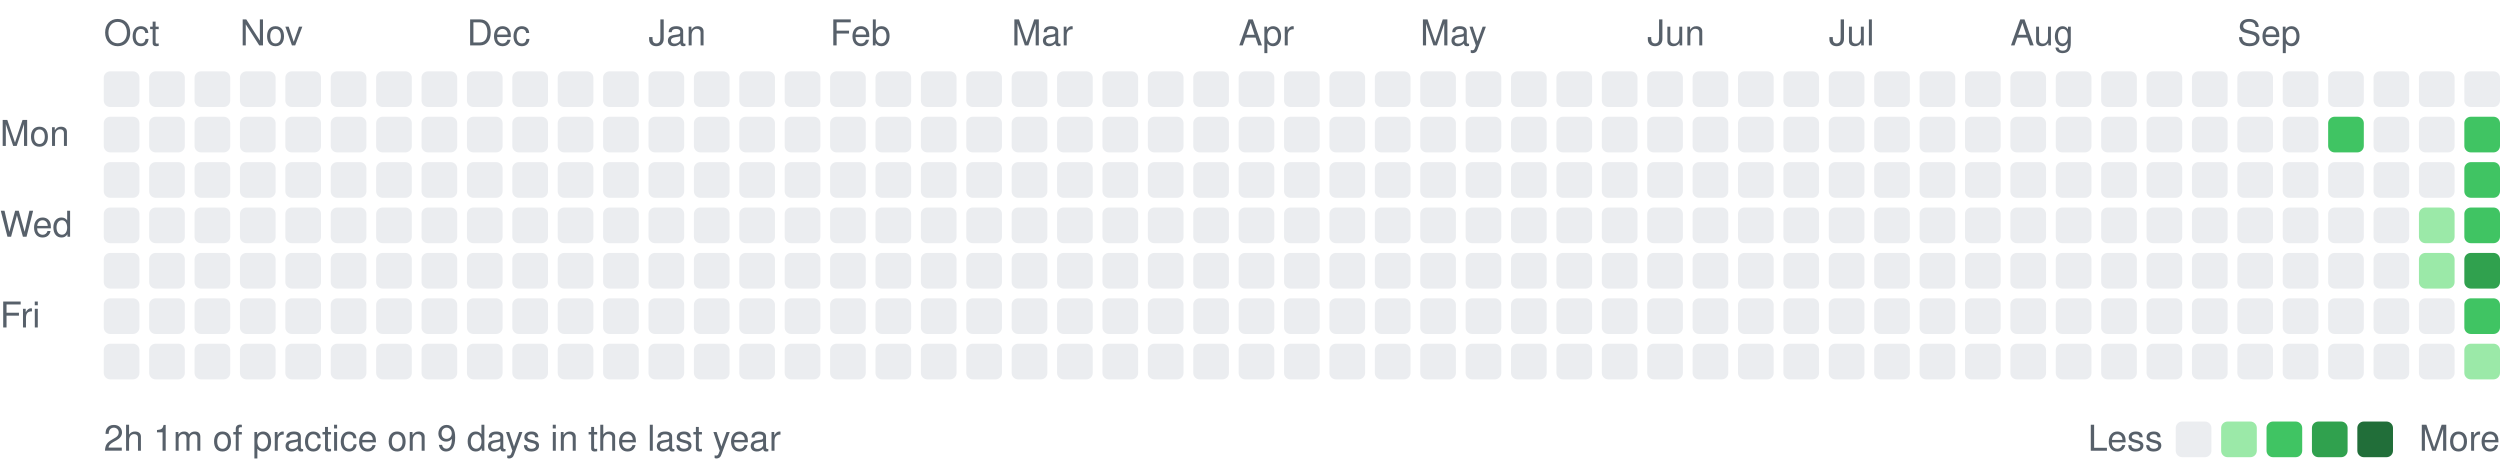
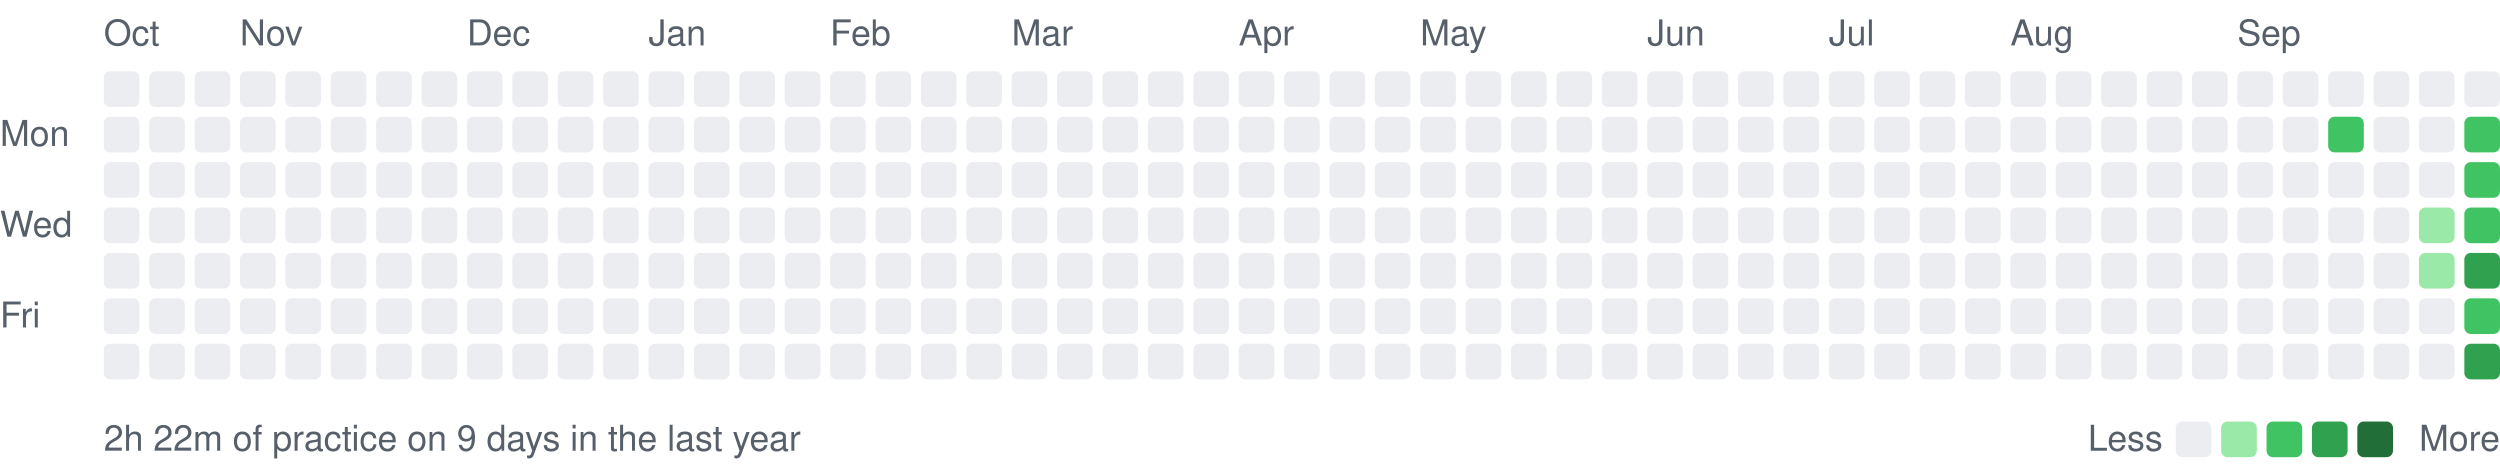
<svg xmlns="http://www.w3.org/2000/svg" width="771" height="145" viewBox="0 0 771 145" font-family="-apple-system, BlinkMacSystemFont, 'Segoe UI', Helvetica, Arial, sans-serif" font-size="11">
  <style>
.kc-t { fill: #57606a; }
.kc-h { fill: #24292f; }
.kc-g { stroke: #d0d7de; }
.kc-l0 { fill: #ebedf0; }
.kc-l1 { fill: #9be9a8; }
.kc-l2 { fill: #40c463; }
.kc-l3 { fill: #30a14e; }
.kc-l4 { fill: #216e39; }
.kc-line { stroke: #2da44e; }
.kc-dot { fill: #2da44e; }
@media (prefers-color-scheme: dark) {
:root:not([data-theme="light"]) .kc-t { fill: #8b949e; }
:root:not([data-theme="light"]) .kc-h { fill: #e6edf3; }
:root:not([data-theme="light"]) .kc-g { stroke: #30363d; }
:root:not([data-theme="light"]) .kc-l0 { fill: #262a31; }
:root:not([data-theme="light"]) .kc-l1 { fill: #0e4429; }
:root:not([data-theme="light"]) .kc-l2 { fill: #006d32; }
:root:not([data-theme="light"]) .kc-l3 { fill: #26a641; }
:root:not([data-theme="light"]) .kc-l4 { fill: #39d353; }
:root:not([data-theme="light"]) .kc-line { stroke: #3fb950; }
:root:not([data-theme="light"]) .kc-dot { fill: #3fb950; }
}
:root[data-theme="dark"] .kc-t { fill: #8b949e; }
:root[data-theme="dark"] .kc-h { fill: #e6edf3; }
:root[data-theme="dark"] .kc-g { stroke: #30363d; }
:root[data-theme="dark"] .kc-l0 { fill: #262a31; }
:root[data-theme="dark"] .kc-l1 { fill: #0e4429; }
:root[data-theme="dark"] .kc-l2 { fill: #006d32; }
:root[data-theme="dark"] .kc-l3 { fill: #26a641; }
:root[data-theme="dark"] .kc-l4 { fill: #39d353; }
:root[data-theme="dark"] .kc-line { stroke: #3fb950; }
:root[data-theme="dark"] .kc-dot { fill: #3fb950; }
</style>
  <text class="kc-t" x="32" y="14">Oct</text>
  <text class="kc-t" x="74" y="14">Nov</text>
  <text class="kc-t" x="144" y="14">Dec</text>
  <text class="kc-t" x="200" y="14">Jan</text>
  <text class="kc-t" x="256" y="14">Feb</text>
  <text class="kc-t" x="312" y="14">Mar</text>
  <text class="kc-t" x="382" y="14">Apr</text>
  <text class="kc-t" x="438" y="14">May</text>
  <text class="kc-t" x="508" y="14">Jun</text>
  <text class="kc-t" x="564" y="14">Jul</text>
  <text class="kc-t" x="620" y="14">Aug</text>
  <text class="kc-t" x="690" y="14">Sep</text>
  <text class="kc-t" x="0" y="45">Mon</text>
  <text class="kc-t" x="0" y="73">Wed</text>
  <text class="kc-t" x="0" y="101">Fri</text>
  <rect class="kc-l0" x="32" y="22" width="11" height="11" rx="2" />
  <rect class="kc-l0" x="32" y="36" width="11" height="11" rx="2" />
  <rect class="kc-l0" x="32" y="50" width="11" height="11" rx="2" />
  <rect class="kc-l0" x="32" y="64" width="11" height="11" rx="2" />
  <rect class="kc-l0" x="32" y="78" width="11" height="11" rx="2" />
  <rect class="kc-l0" x="32" y="92" width="11" height="11" rx="2" />
  <rect class="kc-l0" x="32" y="106" width="11" height="11" rx="2" />
  <rect class="kc-l0" x="46" y="22" width="11" height="11" rx="2" />
  <rect class="kc-l0" x="46" y="36" width="11" height="11" rx="2" />
  <rect class="kc-l0" x="46" y="50" width="11" height="11" rx="2" />
  <rect class="kc-l0" x="46" y="64" width="11" height="11" rx="2" />
  <rect class="kc-l0" x="46" y="78" width="11" height="11" rx="2" />
  <rect class="kc-l0" x="46" y="92" width="11" height="11" rx="2" />
  <rect class="kc-l0" x="46" y="106" width="11" height="11" rx="2" />
  <rect class="kc-l0" x="60" y="22" width="11" height="11" rx="2" />
  <rect class="kc-l0" x="60" y="36" width="11" height="11" rx="2" />
  <rect class="kc-l0" x="60" y="50" width="11" height="11" rx="2" />
  <rect class="kc-l0" x="60" y="64" width="11" height="11" rx="2" />
  <rect class="kc-l0" x="60" y="78" width="11" height="11" rx="2" />
  <rect class="kc-l0" x="60" y="92" width="11" height="11" rx="2" />
  <rect class="kc-l0" x="60" y="106" width="11" height="11" rx="2" />
  <rect class="kc-l0" x="74" y="22" width="11" height="11" rx="2" />
  <rect class="kc-l0" x="74" y="36" width="11" height="11" rx="2" />
  <rect class="kc-l0" x="74" y="50" width="11" height="11" rx="2" />
  <rect class="kc-l0" x="74" y="64" width="11" height="11" rx="2" />
  <rect class="kc-l0" x="74" y="78" width="11" height="11" rx="2" />
  <rect class="kc-l0" x="74" y="92" width="11" height="11" rx="2" />
  <rect class="kc-l0" x="74" y="106" width="11" height="11" rx="2" />
  <rect class="kc-l0" x="88" y="22" width="11" height="11" rx="2" />
  <rect class="kc-l0" x="88" y="36" width="11" height="11" rx="2" />
  <rect class="kc-l0" x="88" y="50" width="11" height="11" rx="2" />
  <rect class="kc-l0" x="88" y="64" width="11" height="11" rx="2" />
  <rect class="kc-l0" x="88" y="78" width="11" height="11" rx="2" />
  <rect class="kc-l0" x="88" y="92" width="11" height="11" rx="2" />
  <rect class="kc-l0" x="88" y="106" width="11" height="11" rx="2" />
  <rect class="kc-l0" x="102" y="22" width="11" height="11" rx="2" />
  <rect class="kc-l0" x="102" y="36" width="11" height="11" rx="2" />
  <rect class="kc-l0" x="102" y="50" width="11" height="11" rx="2" />
  <rect class="kc-l0" x="102" y="64" width="11" height="11" rx="2" />
  <rect class="kc-l0" x="102" y="78" width="11" height="11" rx="2" />
  <rect class="kc-l0" x="102" y="92" width="11" height="11" rx="2" />
  <rect class="kc-l0" x="102" y="106" width="11" height="11" rx="2" />
  <rect class="kc-l0" x="116" y="22" width="11" height="11" rx="2" />
  <rect class="kc-l0" x="116" y="36" width="11" height="11" rx="2" />
  <rect class="kc-l0" x="116" y="50" width="11" height="11" rx="2" />
  <rect class="kc-l0" x="116" y="64" width="11" height="11" rx="2" />
  <rect class="kc-l0" x="116" y="78" width="11" height="11" rx="2" />
  <rect class="kc-l0" x="116" y="92" width="11" height="11" rx="2" />
  <rect class="kc-l0" x="116" y="106" width="11" height="11" rx="2" />
  <rect class="kc-l0" x="130" y="22" width="11" height="11" rx="2" />
  <rect class="kc-l0" x="130" y="36" width="11" height="11" rx="2" />
  <rect class="kc-l0" x="130" y="50" width="11" height="11" rx="2" />
  <rect class="kc-l0" x="130" y="64" width="11" height="11" rx="2" />
  <rect class="kc-l0" x="130" y="78" width="11" height="11" rx="2" />
  <rect class="kc-l0" x="130" y="92" width="11" height="11" rx="2" />
  <rect class="kc-l0" x="130" y="106" width="11" height="11" rx="2" />
  <rect class="kc-l0" x="144" y="22" width="11" height="11" rx="2" />
  <rect class="kc-l0" x="144" y="36" width="11" height="11" rx="2" />
  <rect class="kc-l0" x="144" y="50" width="11" height="11" rx="2" />
  <rect class="kc-l0" x="144" y="64" width="11" height="11" rx="2" />
  <rect class="kc-l0" x="144" y="78" width="11" height="11" rx="2" />
  <rect class="kc-l0" x="144" y="92" width="11" height="11" rx="2" />
  <rect class="kc-l0" x="144" y="106" width="11" height="11" rx="2" />
  <rect class="kc-l0" x="158" y="22" width="11" height="11" rx="2" />
  <rect class="kc-l0" x="158" y="36" width="11" height="11" rx="2" />
  <rect class="kc-l0" x="158" y="50" width="11" height="11" rx="2" />
  <rect class="kc-l0" x="158" y="64" width="11" height="11" rx="2" />
  <rect class="kc-l0" x="158" y="78" width="11" height="11" rx="2" />
  <rect class="kc-l0" x="158" y="92" width="11" height="11" rx="2" />
  <rect class="kc-l0" x="158" y="106" width="11" height="11" rx="2" />
  <rect class="kc-l0" x="172" y="22" width="11" height="11" rx="2" />
  <rect class="kc-l0" x="172" y="36" width="11" height="11" rx="2" />
  <rect class="kc-l0" x="172" y="50" width="11" height="11" rx="2" />
  <rect class="kc-l0" x="172" y="64" width="11" height="11" rx="2" />
  <rect class="kc-l0" x="172" y="78" width="11" height="11" rx="2" />
  <rect class="kc-l0" x="172" y="92" width="11" height="11" rx="2" />
  <rect class="kc-l0" x="172" y="106" width="11" height="11" rx="2" />
  <rect class="kc-l0" x="186" y="22" width="11" height="11" rx="2" />
  <rect class="kc-l0" x="186" y="36" width="11" height="11" rx="2" />
  <rect class="kc-l0" x="186" y="50" width="11" height="11" rx="2" />
  <rect class="kc-l0" x="186" y="64" width="11" height="11" rx="2" />
  <rect class="kc-l0" x="186" y="78" width="11" height="11" rx="2" />
  <rect class="kc-l0" x="186" y="92" width="11" height="11" rx="2" />
  <rect class="kc-l0" x="186" y="106" width="11" height="11" rx="2" />
  <rect class="kc-l0" x="200" y="22" width="11" height="11" rx="2" />
  <rect class="kc-l0" x="200" y="36" width="11" height="11" rx="2" />
  <rect class="kc-l0" x="200" y="50" width="11" height="11" rx="2" />
  <rect class="kc-l0" x="200" y="64" width="11" height="11" rx="2" />
  <rect class="kc-l0" x="200" y="78" width="11" height="11" rx="2" />
  <rect class="kc-l0" x="200" y="92" width="11" height="11" rx="2" />
  <rect class="kc-l0" x="200" y="106" width="11" height="11" rx="2" />
  <rect class="kc-l0" x="214" y="22" width="11" height="11" rx="2" />
  <rect class="kc-l0" x="214" y="36" width="11" height="11" rx="2" />
  <rect class="kc-l0" x="214" y="50" width="11" height="11" rx="2" />
  <rect class="kc-l0" x="214" y="64" width="11" height="11" rx="2" />
  <rect class="kc-l0" x="214" y="78" width="11" height="11" rx="2" />
  <rect class="kc-l0" x="214" y="92" width="11" height="11" rx="2" />
  <rect class="kc-l0" x="214" y="106" width="11" height="11" rx="2" />
  <rect class="kc-l0" x="228" y="22" width="11" height="11" rx="2" />
  <rect class="kc-l0" x="228" y="36" width="11" height="11" rx="2" />
  <rect class="kc-l0" x="228" y="50" width="11" height="11" rx="2" />
  <rect class="kc-l0" x="228" y="64" width="11" height="11" rx="2" />
  <rect class="kc-l0" x="228" y="78" width="11" height="11" rx="2" />
  <rect class="kc-l0" x="228" y="92" width="11" height="11" rx="2" />
  <rect class="kc-l0" x="228" y="106" width="11" height="11" rx="2" />
  <rect class="kc-l0" x="242" y="22" width="11" height="11" rx="2" />
  <rect class="kc-l0" x="242" y="36" width="11" height="11" rx="2" />
  <rect class="kc-l0" x="242" y="50" width="11" height="11" rx="2" />
  <rect class="kc-l0" x="242" y="64" width="11" height="11" rx="2" />
  <rect class="kc-l0" x="242" y="78" width="11" height="11" rx="2" />
  <rect class="kc-l0" x="242" y="92" width="11" height="11" rx="2" />
  <rect class="kc-l0" x="242" y="106" width="11" height="11" rx="2" />
  <rect class="kc-l0" x="256" y="22" width="11" height="11" rx="2" />
  <rect class="kc-l0" x="256" y="36" width="11" height="11" rx="2" />
  <rect class="kc-l0" x="256" y="50" width="11" height="11" rx="2" />
  <rect class="kc-l0" x="256" y="64" width="11" height="11" rx="2" />
  <rect class="kc-l0" x="256" y="78" width="11" height="11" rx="2" />
  <rect class="kc-l0" x="256" y="92" width="11" height="11" rx="2" />
  <rect class="kc-l0" x="256" y="106" width="11" height="11" rx="2" />
  <rect class="kc-l0" x="270" y="22" width="11" height="11" rx="2" />
  <rect class="kc-l0" x="270" y="36" width="11" height="11" rx="2" />
  <rect class="kc-l0" x="270" y="50" width="11" height="11" rx="2" />
  <rect class="kc-l0" x="270" y="64" width="11" height="11" rx="2" />
  <rect class="kc-l0" x="270" y="78" width="11" height="11" rx="2" />
  <rect class="kc-l0" x="270" y="92" width="11" height="11" rx="2" />
  <rect class="kc-l0" x="270" y="106" width="11" height="11" rx="2" />
  <rect class="kc-l0" x="284" y="22" width="11" height="11" rx="2" />
  <rect class="kc-l0" x="284" y="36" width="11" height="11" rx="2" />
  <rect class="kc-l0" x="284" y="50" width="11" height="11" rx="2" />
  <rect class="kc-l0" x="284" y="64" width="11" height="11" rx="2" />
  <rect class="kc-l0" x="284" y="78" width="11" height="11" rx="2" />
  <rect class="kc-l0" x="284" y="92" width="11" height="11" rx="2" />
  <rect class="kc-l0" x="284" y="106" width="11" height="11" rx="2" />
  <rect class="kc-l0" x="298" y="22" width="11" height="11" rx="2" />
  <rect class="kc-l0" x="298" y="36" width="11" height="11" rx="2" />
  <rect class="kc-l0" x="298" y="50" width="11" height="11" rx="2" />
  <rect class="kc-l0" x="298" y="64" width="11" height="11" rx="2" />
  <rect class="kc-l0" x="298" y="78" width="11" height="11" rx="2" />
  <rect class="kc-l0" x="298" y="92" width="11" height="11" rx="2" />
  <rect class="kc-l0" x="298" y="106" width="11" height="11" rx="2" />
  <rect class="kc-l0" x="312" y="22" width="11" height="11" rx="2" />
  <rect class="kc-l0" x="312" y="36" width="11" height="11" rx="2" />
  <rect class="kc-l0" x="312" y="50" width="11" height="11" rx="2" />
  <rect class="kc-l0" x="312" y="64" width="11" height="11" rx="2" />
  <rect class="kc-l0" x="312" y="78" width="11" height="11" rx="2" />
  <rect class="kc-l0" x="312" y="92" width="11" height="11" rx="2" />
  <rect class="kc-l0" x="312" y="106" width="11" height="11" rx="2" />
  <rect class="kc-l0" x="326" y="22" width="11" height="11" rx="2" />
  <rect class="kc-l0" x="326" y="36" width="11" height="11" rx="2" />
  <rect class="kc-l0" x="326" y="50" width="11" height="11" rx="2" />
  <rect class="kc-l0" x="326" y="64" width="11" height="11" rx="2" />
  <rect class="kc-l0" x="326" y="78" width="11" height="11" rx="2" />
  <rect class="kc-l0" x="326" y="92" width="11" height="11" rx="2" />
  <rect class="kc-l0" x="326" y="106" width="11" height="11" rx="2" />
  <rect class="kc-l0" x="340" y="22" width="11" height="11" rx="2" />
  <rect class="kc-l0" x="340" y="36" width="11" height="11" rx="2" />
  <rect class="kc-l0" x="340" y="50" width="11" height="11" rx="2" />
  <rect class="kc-l0" x="340" y="64" width="11" height="11" rx="2" />
  <rect class="kc-l0" x="340" y="78" width="11" height="11" rx="2" />
  <rect class="kc-l0" x="340" y="92" width="11" height="11" rx="2" />
  <rect class="kc-l0" x="340" y="106" width="11" height="11" rx="2" />
  <rect class="kc-l0" x="354" y="22" width="11" height="11" rx="2" />
  <rect class="kc-l0" x="354" y="36" width="11" height="11" rx="2" />
  <rect class="kc-l0" x="354" y="50" width="11" height="11" rx="2" />
  <rect class="kc-l0" x="354" y="64" width="11" height="11" rx="2" />
  <rect class="kc-l0" x="354" y="78" width="11" height="11" rx="2" />
  <rect class="kc-l0" x="354" y="92" width="11" height="11" rx="2" />
  <rect class="kc-l0" x="354" y="106" width="11" height="11" rx="2" />
  <rect class="kc-l0" x="368" y="22" width="11" height="11" rx="2" />
  <rect class="kc-l0" x="368" y="36" width="11" height="11" rx="2" />
  <rect class="kc-l0" x="368" y="50" width="11" height="11" rx="2" />
  <rect class="kc-l0" x="368" y="64" width="11" height="11" rx="2" />
  <rect class="kc-l0" x="368" y="78" width="11" height="11" rx="2" />
  <rect class="kc-l0" x="368" y="92" width="11" height="11" rx="2" />
  <rect class="kc-l0" x="368" y="106" width="11" height="11" rx="2" />
  <rect class="kc-l0" x="382" y="22" width="11" height="11" rx="2" />
  <rect class="kc-l0" x="382" y="36" width="11" height="11" rx="2" />
  <rect class="kc-l0" x="382" y="50" width="11" height="11" rx="2" />
  <rect class="kc-l0" x="382" y="64" width="11" height="11" rx="2" />
  <rect class="kc-l0" x="382" y="78" width="11" height="11" rx="2" />
  <rect class="kc-l0" x="382" y="92" width="11" height="11" rx="2" />
  <rect class="kc-l0" x="382" y="106" width="11" height="11" rx="2" />
  <rect class="kc-l0" x="396" y="22" width="11" height="11" rx="2" />
  <rect class="kc-l0" x="396" y="36" width="11" height="11" rx="2" />
  <rect class="kc-l0" x="396" y="50" width="11" height="11" rx="2" />
  <rect class="kc-l0" x="396" y="64" width="11" height="11" rx="2" />
  <rect class="kc-l0" x="396" y="78" width="11" height="11" rx="2" />
  <rect class="kc-l0" x="396" y="92" width="11" height="11" rx="2" />
  <rect class="kc-l0" x="396" y="106" width="11" height="11" rx="2" />
  <rect class="kc-l0" x="410" y="22" width="11" height="11" rx="2" />
  <rect class="kc-l0" x="410" y="36" width="11" height="11" rx="2" />
  <rect class="kc-l0" x="410" y="50" width="11" height="11" rx="2" />
  <rect class="kc-l0" x="410" y="64" width="11" height="11" rx="2" />
  <rect class="kc-l0" x="410" y="78" width="11" height="11" rx="2" />
  <rect class="kc-l0" x="410" y="92" width="11" height="11" rx="2" />
  <rect class="kc-l0" x="410" y="106" width="11" height="11" rx="2" />
  <rect class="kc-l0" x="424" y="22" width="11" height="11" rx="2" />
  <rect class="kc-l0" x="424" y="36" width="11" height="11" rx="2" />
  <rect class="kc-l0" x="424" y="50" width="11" height="11" rx="2" />
  <rect class="kc-l0" x="424" y="64" width="11" height="11" rx="2" />
  <rect class="kc-l0" x="424" y="78" width="11" height="11" rx="2" />
  <rect class="kc-l0" x="424" y="92" width="11" height="11" rx="2" />
  <rect class="kc-l0" x="424" y="106" width="11" height="11" rx="2" />
  <rect class="kc-l0" x="438" y="22" width="11" height="11" rx="2" />
  <rect class="kc-l0" x="438" y="36" width="11" height="11" rx="2" />
  <rect class="kc-l0" x="438" y="50" width="11" height="11" rx="2" />
  <rect class="kc-l0" x="438" y="64" width="11" height="11" rx="2" />
  <rect class="kc-l0" x="438" y="78" width="11" height="11" rx="2" />
  <rect class="kc-l0" x="438" y="92" width="11" height="11" rx="2" />
  <rect class="kc-l0" x="438" y="106" width="11" height="11" rx="2" />
  <rect class="kc-l0" x="452" y="22" width="11" height="11" rx="2" />
  <rect class="kc-l0" x="452" y="36" width="11" height="11" rx="2" />
  <rect class="kc-l0" x="452" y="50" width="11" height="11" rx="2" />
  <rect class="kc-l0" x="452" y="64" width="11" height="11" rx="2" />
  <rect class="kc-l0" x="452" y="78" width="11" height="11" rx="2" />
  <rect class="kc-l0" x="452" y="92" width="11" height="11" rx="2" />
  <rect class="kc-l0" x="452" y="106" width="11" height="11" rx="2" />
  <rect class="kc-l0" x="466" y="22" width="11" height="11" rx="2" />
  <rect class="kc-l0" x="466" y="36" width="11" height="11" rx="2" />
  <rect class="kc-l0" x="466" y="50" width="11" height="11" rx="2" />
  <rect class="kc-l0" x="466" y="64" width="11" height="11" rx="2" />
  <rect class="kc-l0" x="466" y="78" width="11" height="11" rx="2" />
  <rect class="kc-l0" x="466" y="92" width="11" height="11" rx="2" />
  <rect class="kc-l0" x="466" y="106" width="11" height="11" rx="2" />
  <rect class="kc-l0" x="480" y="22" width="11" height="11" rx="2" />
  <rect class="kc-l0" x="480" y="36" width="11" height="11" rx="2" />
  <rect class="kc-l0" x="480" y="50" width="11" height="11" rx="2" />
  <rect class="kc-l0" x="480" y="64" width="11" height="11" rx="2" />
  <rect class="kc-l0" x="480" y="78" width="11" height="11" rx="2" />
  <rect class="kc-l0" x="480" y="92" width="11" height="11" rx="2" />
  <rect class="kc-l0" x="480" y="106" width="11" height="11" rx="2" />
  <rect class="kc-l0" x="494" y="22" width="11" height="11" rx="2" />
  <rect class="kc-l0" x="494" y="36" width="11" height="11" rx="2" />
  <rect class="kc-l0" x="494" y="50" width="11" height="11" rx="2" />
  <rect class="kc-l0" x="494" y="64" width="11" height="11" rx="2" />
  <rect class="kc-l0" x="494" y="78" width="11" height="11" rx="2" />
  <rect class="kc-l0" x="494" y="92" width="11" height="11" rx="2" />
  <rect class="kc-l0" x="494" y="106" width="11" height="11" rx="2" />
  <rect class="kc-l0" x="508" y="22" width="11" height="11" rx="2" />
  <rect class="kc-l0" x="508" y="36" width="11" height="11" rx="2" />
  <rect class="kc-l0" x="508" y="50" width="11" height="11" rx="2" />
  <rect class="kc-l0" x="508" y="64" width="11" height="11" rx="2" />
  <rect class="kc-l0" x="508" y="78" width="11" height="11" rx="2" />
  <rect class="kc-l0" x="508" y="92" width="11" height="11" rx="2" />
  <rect class="kc-l0" x="508" y="106" width="11" height="11" rx="2" />
  <rect class="kc-l0" x="522" y="22" width="11" height="11" rx="2" />
  <rect class="kc-l0" x="522" y="36" width="11" height="11" rx="2" />
  <rect class="kc-l0" x="522" y="50" width="11" height="11" rx="2" />
  <rect class="kc-l0" x="522" y="64" width="11" height="11" rx="2" />
  <rect class="kc-l0" x="522" y="78" width="11" height="11" rx="2" />
  <rect class="kc-l0" x="522" y="92" width="11" height="11" rx="2" />
  <rect class="kc-l0" x="522" y="106" width="11" height="11" rx="2" />
  <rect class="kc-l0" x="536" y="22" width="11" height="11" rx="2" />
  <rect class="kc-l0" x="536" y="36" width="11" height="11" rx="2" />
  <rect class="kc-l0" x="536" y="50" width="11" height="11" rx="2" />
  <rect class="kc-l0" x="536" y="64" width="11" height="11" rx="2" />
  <rect class="kc-l0" x="536" y="78" width="11" height="11" rx="2" />
  <rect class="kc-l0" x="536" y="92" width="11" height="11" rx="2" />
  <rect class="kc-l0" x="536" y="106" width="11" height="11" rx="2" />
  <rect class="kc-l0" x="550" y="22" width="11" height="11" rx="2" />
  <rect class="kc-l0" x="550" y="36" width="11" height="11" rx="2" />
  <rect class="kc-l0" x="550" y="50" width="11" height="11" rx="2" />
  <rect class="kc-l0" x="550" y="64" width="11" height="11" rx="2" />
  <rect class="kc-l0" x="550" y="78" width="11" height="11" rx="2" />
  <rect class="kc-l0" x="550" y="92" width="11" height="11" rx="2" />
  <rect class="kc-l0" x="550" y="106" width="11" height="11" rx="2" />
  <rect class="kc-l0" x="564" y="22" width="11" height="11" rx="2" />
  <rect class="kc-l0" x="564" y="36" width="11" height="11" rx="2" />
  <rect class="kc-l0" x="564" y="50" width="11" height="11" rx="2" />
  <rect class="kc-l0" x="564" y="64" width="11" height="11" rx="2" />
  <rect class="kc-l0" x="564" y="78" width="11" height="11" rx="2" />
  <rect class="kc-l0" x="564" y="92" width="11" height="11" rx="2" />
  <rect class="kc-l0" x="564" y="106" width="11" height="11" rx="2" />
  <rect class="kc-l0" x="578" y="22" width="11" height="11" rx="2" />
  <rect class="kc-l0" x="578" y="36" width="11" height="11" rx="2" />
  <rect class="kc-l0" x="578" y="50" width="11" height="11" rx="2" />
  <rect class="kc-l0" x="578" y="64" width="11" height="11" rx="2" />
  <rect class="kc-l0" x="578" y="78" width="11" height="11" rx="2" />
  <rect class="kc-l0" x="578" y="92" width="11" height="11" rx="2" />
  <rect class="kc-l0" x="578" y="106" width="11" height="11" rx="2" />
  <rect class="kc-l0" x="592" y="22" width="11" height="11" rx="2" />
  <rect class="kc-l0" x="592" y="36" width="11" height="11" rx="2" />
  <rect class="kc-l0" x="592" y="50" width="11" height="11" rx="2" />
  <rect class="kc-l0" x="592" y="64" width="11" height="11" rx="2" />
  <rect class="kc-l0" x="592" y="78" width="11" height="11" rx="2" />
  <rect class="kc-l0" x="592" y="92" width="11" height="11" rx="2" />
  <rect class="kc-l0" x="592" y="106" width="11" height="11" rx="2" />
  <rect class="kc-l0" x="606" y="22" width="11" height="11" rx="2" />
  <rect class="kc-l0" x="606" y="36" width="11" height="11" rx="2" />
  <rect class="kc-l0" x="606" y="50" width="11" height="11" rx="2" />
  <rect class="kc-l0" x="606" y="64" width="11" height="11" rx="2" />
  <rect class="kc-l0" x="606" y="78" width="11" height="11" rx="2" />
  <rect class="kc-l0" x="606" y="92" width="11" height="11" rx="2" />
  <rect class="kc-l0" x="606" y="106" width="11" height="11" rx="2" />
  <rect class="kc-l0" x="620" y="22" width="11" height="11" rx="2" />
  <rect class="kc-l0" x="620" y="36" width="11" height="11" rx="2" />
  <rect class="kc-l0" x="620" y="50" width="11" height="11" rx="2" />
  <rect class="kc-l0" x="620" y="64" width="11" height="11" rx="2" />
  <rect class="kc-l0" x="620" y="78" width="11" height="11" rx="2" />
  <rect class="kc-l0" x="620" y="92" width="11" height="11" rx="2" />
  <rect class="kc-l0" x="620" y="106" width="11" height="11" rx="2" />
  <rect class="kc-l0" x="634" y="22" width="11" height="11" rx="2" />
  <rect class="kc-l0" x="634" y="36" width="11" height="11" rx="2" />
  <rect class="kc-l0" x="634" y="50" width="11" height="11" rx="2" />
  <rect class="kc-l0" x="634" y="64" width="11" height="11" rx="2" />
  <rect class="kc-l0" x="634" y="78" width="11" height="11" rx="2" />
  <rect class="kc-l0" x="634" y="92" width="11" height="11" rx="2" />
  <rect class="kc-l0" x="634" y="106" width="11" height="11" rx="2" />
  <rect class="kc-l0" x="648" y="22" width="11" height="11" rx="2" />
  <rect class="kc-l0" x="648" y="36" width="11" height="11" rx="2" />
  <rect class="kc-l0" x="648" y="50" width="11" height="11" rx="2" />
  <rect class="kc-l0" x="648" y="64" width="11" height="11" rx="2" />
  <rect class="kc-l0" x="648" y="78" width="11" height="11" rx="2" />
  <rect class="kc-l0" x="648" y="92" width="11" height="11" rx="2" />
  <rect class="kc-l0" x="648" y="106" width="11" height="11" rx="2" />
  <rect class="kc-l0" x="662" y="22" width="11" height="11" rx="2" />
  <rect class="kc-l0" x="662" y="36" width="11" height="11" rx="2" />
  <rect class="kc-l0" x="662" y="50" width="11" height="11" rx="2" />
  <rect class="kc-l0" x="662" y="64" width="11" height="11" rx="2" />
  <rect class="kc-l0" x="662" y="78" width="11" height="11" rx="2" />
  <rect class="kc-l0" x="662" y="92" width="11" height="11" rx="2" />
  <rect class="kc-l0" x="662" y="106" width="11" height="11" rx="2" />
  <rect class="kc-l0" x="676" y="22" width="11" height="11" rx="2" />
  <rect class="kc-l0" x="676" y="36" width="11" height="11" rx="2" />
  <rect class="kc-l0" x="676" y="50" width="11" height="11" rx="2" />
  <rect class="kc-l0" x="676" y="64" width="11" height="11" rx="2" />
  <rect class="kc-l0" x="676" y="78" width="11" height="11" rx="2" />
  <rect class="kc-l0" x="676" y="92" width="11" height="11" rx="2" />
  <rect class="kc-l0" x="676" y="106" width="11" height="11" rx="2" />
  <rect class="kc-l0" x="690" y="22" width="11" height="11" rx="2" />
  <rect class="kc-l0" x="690" y="36" width="11" height="11" rx="2" />
  <rect class="kc-l0" x="690" y="50" width="11" height="11" rx="2" />
  <rect class="kc-l0" x="690" y="64" width="11" height="11" rx="2" />
  <rect class="kc-l0" x="690" y="78" width="11" height="11" rx="2" />
  <rect class="kc-l0" x="690" y="92" width="11" height="11" rx="2" />
  <rect class="kc-l0" x="690" y="106" width="11" height="11" rx="2" />
  <rect class="kc-l0" x="704" y="22" width="11" height="11" rx="2" />
  <rect class="kc-l0" x="704" y="36" width="11" height="11" rx="2" />
  <rect class="kc-l0" x="704" y="50" width="11" height="11" rx="2" />
  <rect class="kc-l0" x="704" y="64" width="11" height="11" rx="2" />
  <rect class="kc-l0" x="704" y="78" width="11" height="11" rx="2" />
  <rect class="kc-l0" x="704" y="92" width="11" height="11" rx="2" />
  <rect class="kc-l0" x="704" y="106" width="11" height="11" rx="2" />
  <rect class="kc-l0" x="718" y="22" width="11" height="11" rx="2" />
  <rect class="kc-l2" x="718" y="36" width="11" height="11" rx="2" />
  <rect class="kc-l0" x="718" y="50" width="11" height="11" rx="2" />
  <rect class="kc-l0" x="718" y="64" width="11" height="11" rx="2" />
  <rect class="kc-l0" x="718" y="78" width="11" height="11" rx="2" />
  <rect class="kc-l0" x="718" y="92" width="11" height="11" rx="2" />
  <rect class="kc-l0" x="718" y="106" width="11" height="11" rx="2" />
  <rect class="kc-l0" x="732" y="22" width="11" height="11" rx="2" />
  <rect class="kc-l0" x="732" y="36" width="11" height="11" rx="2" />
  <rect class="kc-l0" x="732" y="50" width="11" height="11" rx="2" />
  <rect class="kc-l0" x="732" y="64" width="11" height="11" rx="2" />
  <rect class="kc-l0" x="732" y="78" width="11" height="11" rx="2" />
  <rect class="kc-l0" x="732" y="92" width="11" height="11" rx="2" />
  <rect class="kc-l0" x="732" y="106" width="11" height="11" rx="2" />
  <rect class="kc-l0" x="746" y="22" width="11" height="11" rx="2" />
  <rect class="kc-l0" x="746" y="36" width="11" height="11" rx="2" />
  <rect class="kc-l0" x="746" y="50" width="11" height="11" rx="2" />
  <rect class="kc-l1" x="746" y="64" width="11" height="11" rx="2" />
  <rect class="kc-l1" x="746" y="78" width="11" height="11" rx="2" />
  <rect class="kc-l0" x="746" y="92" width="11" height="11" rx="2" />
  <rect class="kc-l0" x="746" y="106" width="11" height="11" rx="2" />
  <rect class="kc-l0" x="760" y="22" width="11" height="11" rx="2" />
  <rect class="kc-l2" x="760" y="36" width="11" height="11" rx="2" />
  <rect class="kc-l2" x="760" y="50" width="11" height="11" rx="2" />
  <rect class="kc-l2" x="760" y="64" width="11" height="11" rx="2" />
  <rect class="kc-l3" x="760" y="78" width="11" height="11" rx="2" />
  <rect class="kc-l2" x="760" y="92" width="11" height="11" rx="2" />
-   <rect class="kc-l1" x="760" y="106" width="11" height="11" rx="2" />
-   <text class="kc-t" x="32" y="139">2h 1m of practice on 9 days in the last year</text>
+   <rect class="kc-l3" x="760" y="106" width="11" height="11" rx="2" />
+   <text class="kc-t" x="32" y="139">2h 22m of practice on 9 days in the last year</text>
  <text class="kc-t" x="667" y="139" text-anchor="end">Less</text>
  <rect class="kc-l0" x="671" y="130" width="11" height="11" rx="2" />
  <rect class="kc-l1" x="685" y="130" width="11" height="11" rx="2" />
  <rect class="kc-l2" x="699" y="130" width="11" height="11" rx="2" />
  <rect class="kc-l3" x="713" y="130" width="11" height="11" rx="2" />
  <rect class="kc-l4" x="727" y="130" width="11" height="11" rx="2" />
  <text class="kc-t" x="771" y="139" text-anchor="end">More</text>
</svg>
